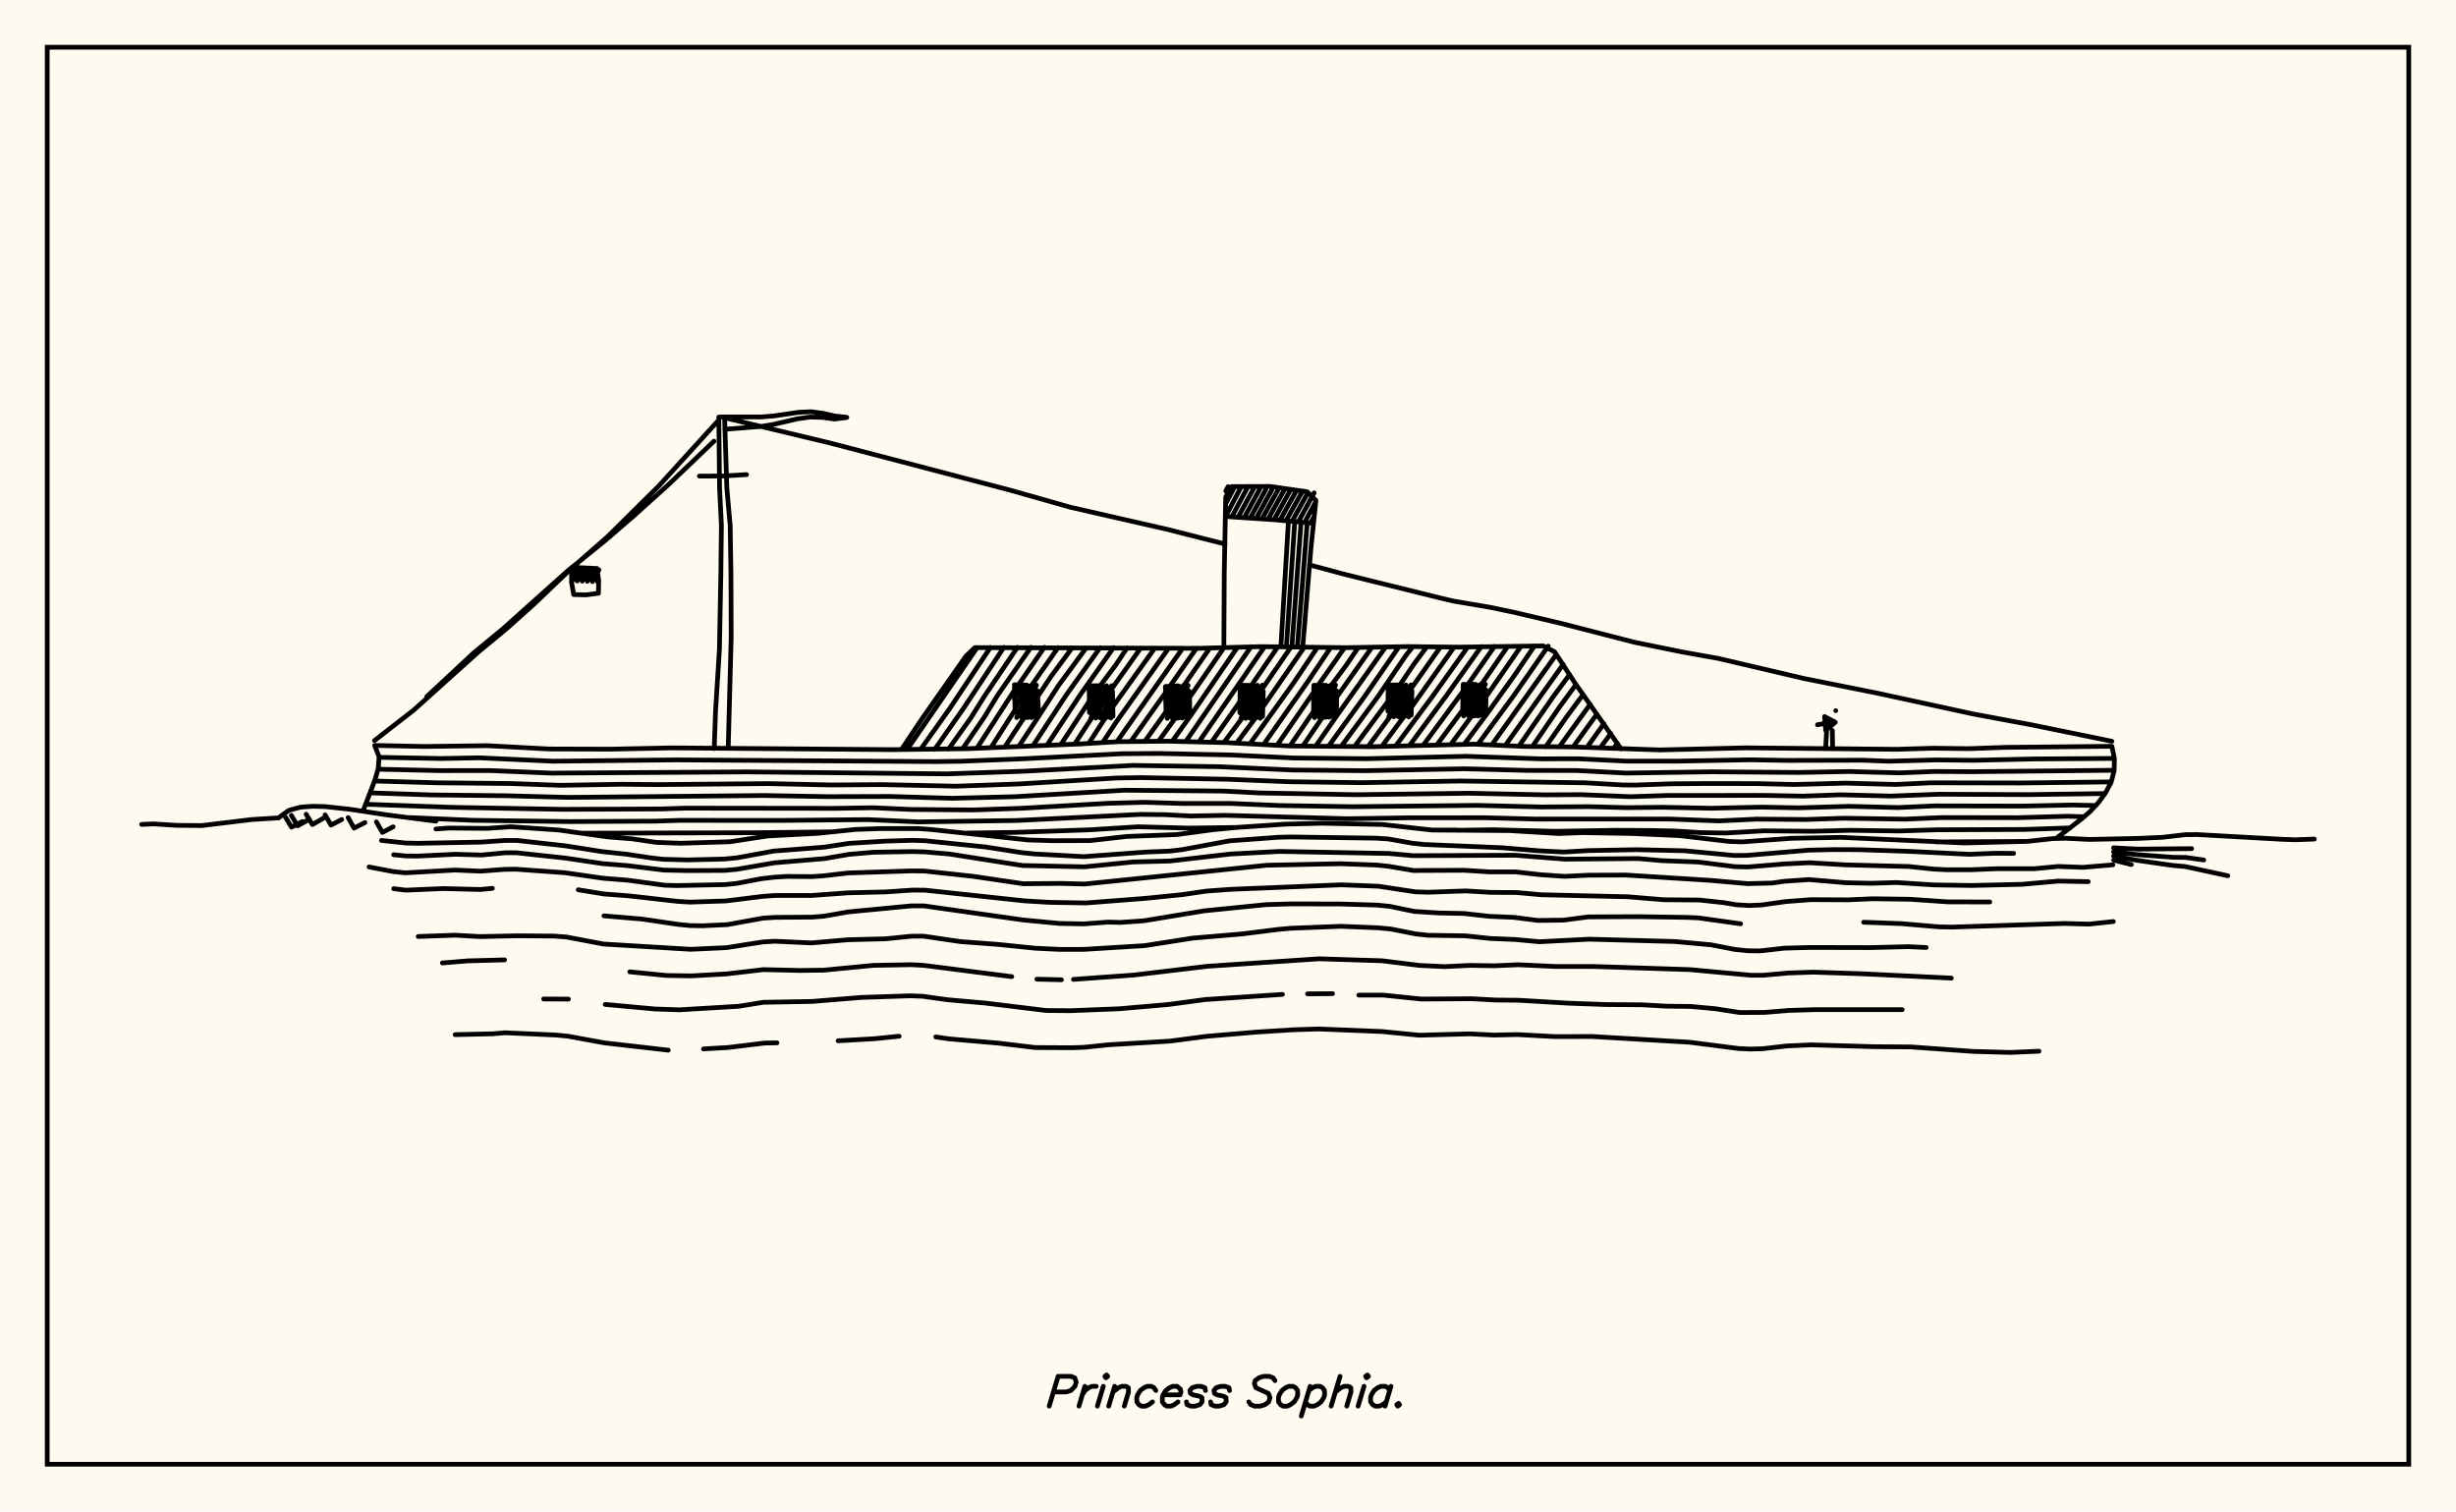
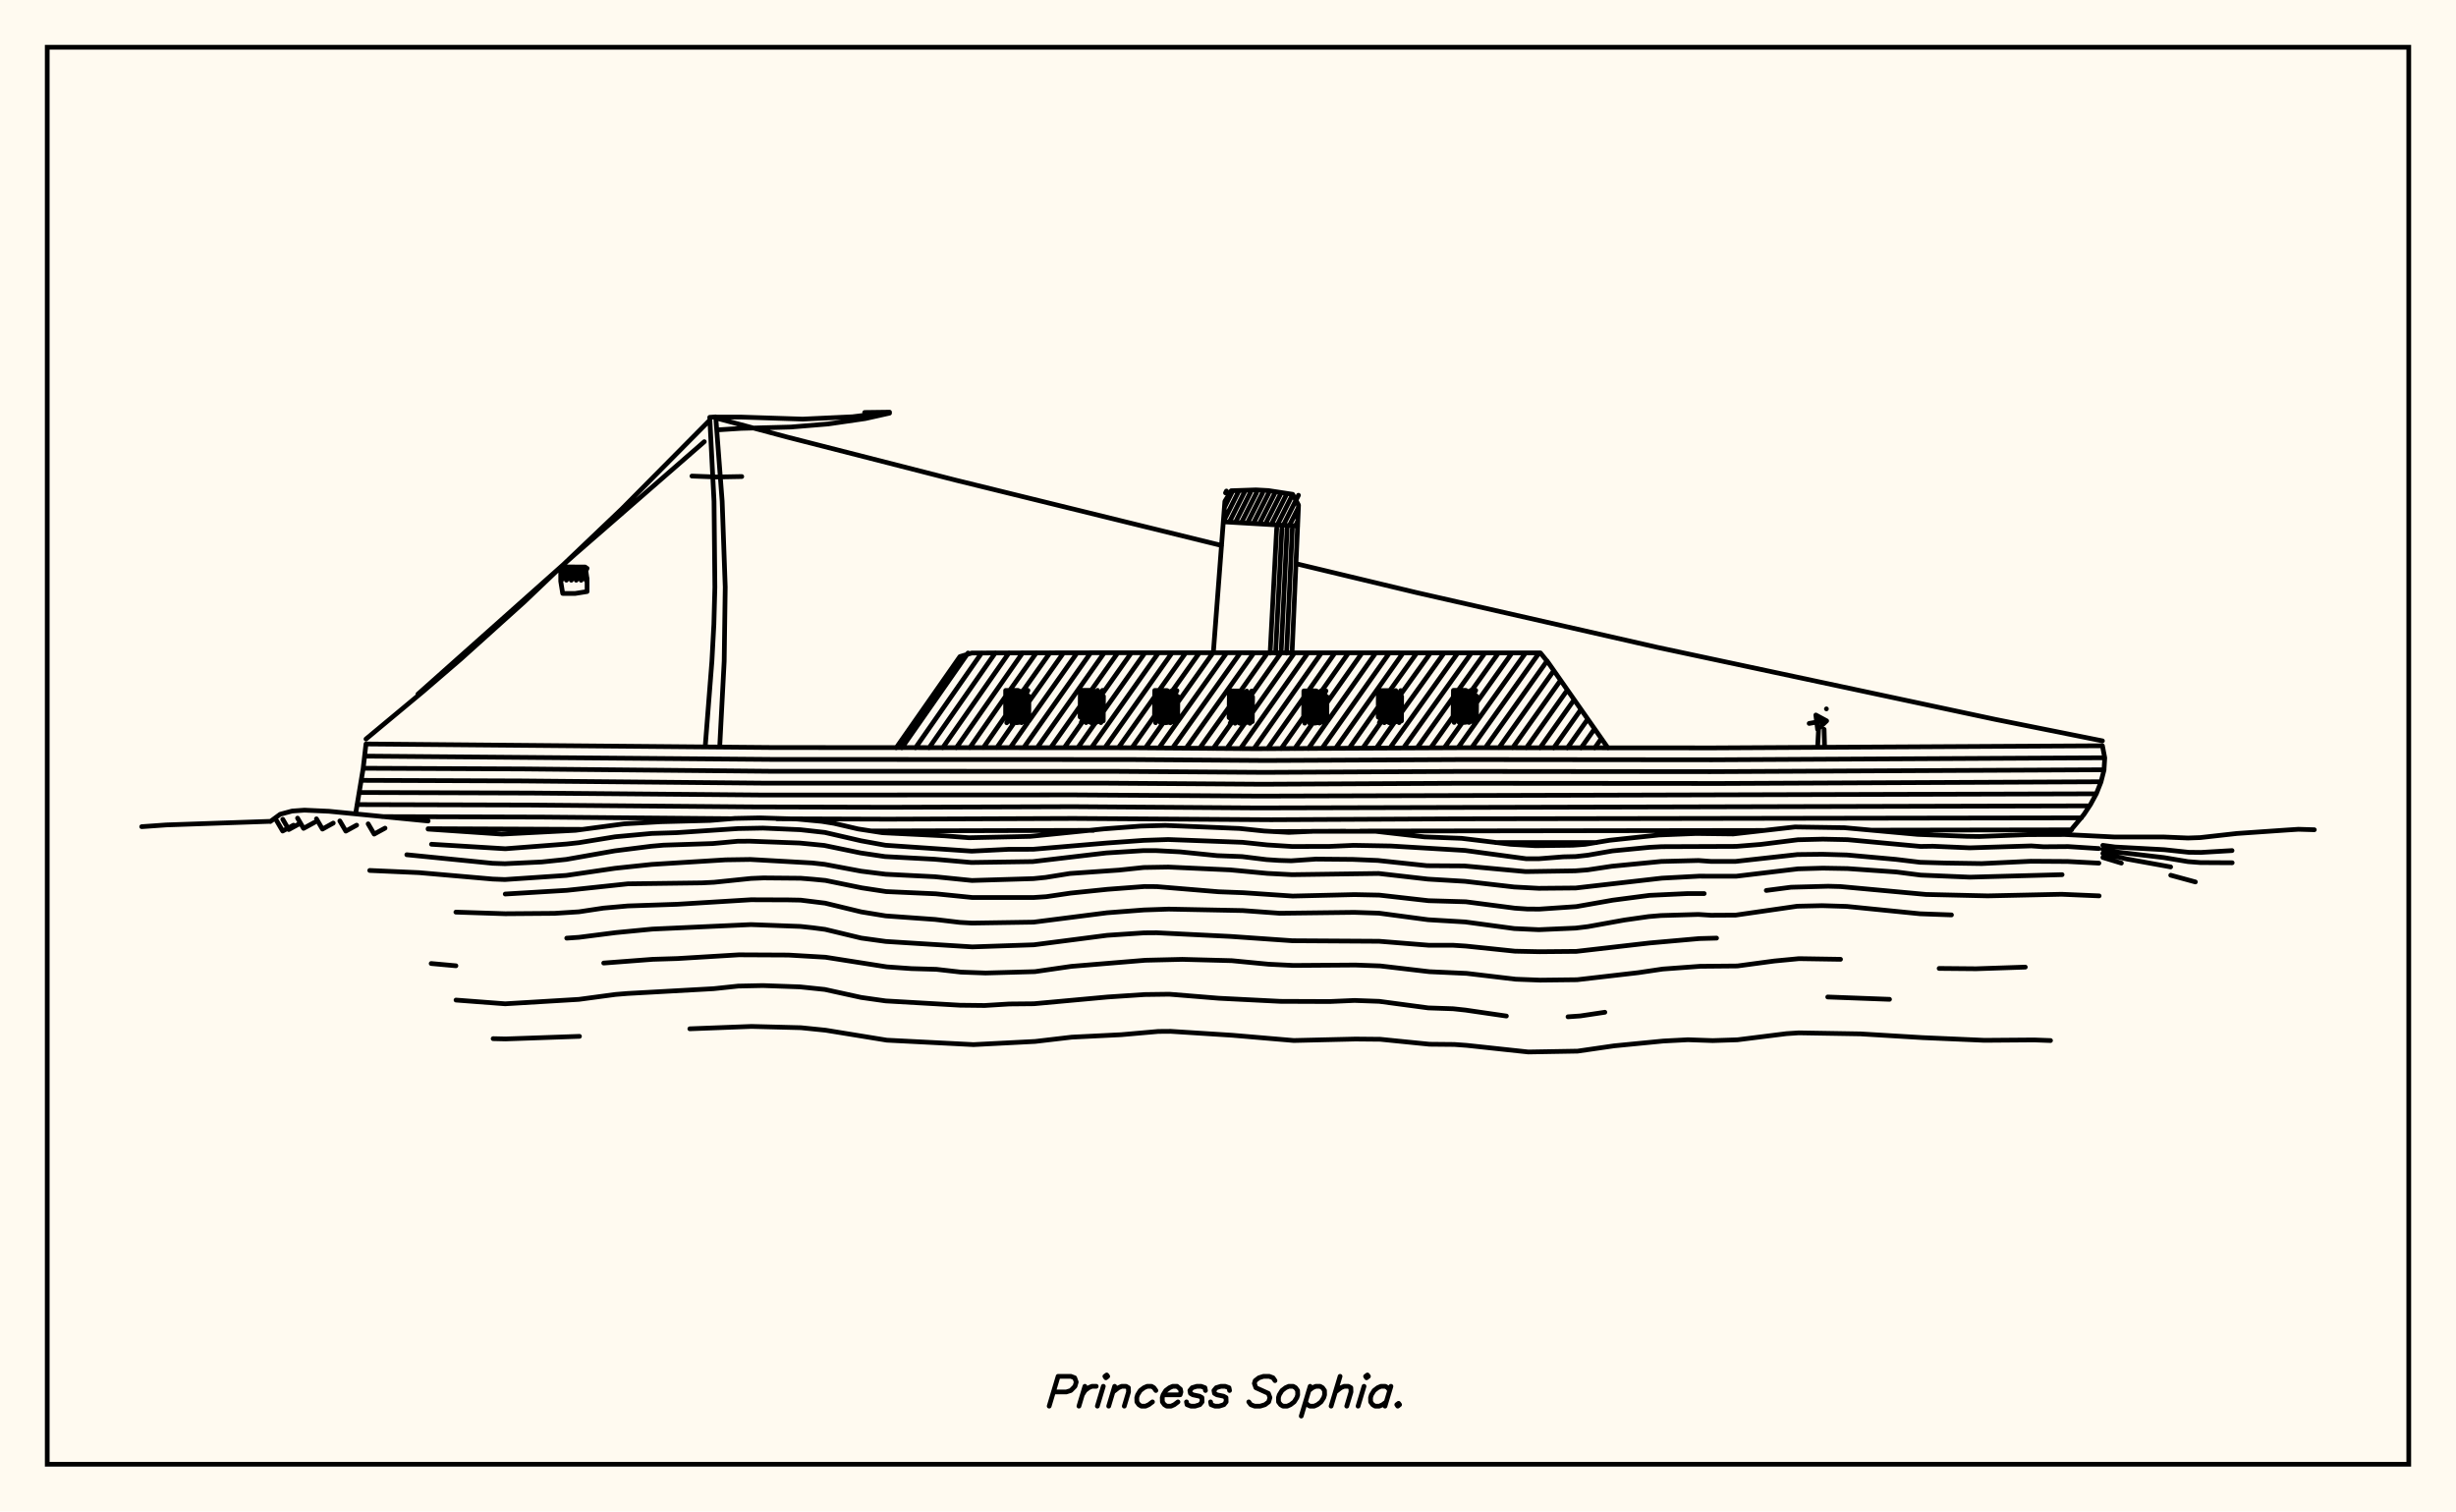
<svg xmlns="http://www.w3.org/2000/svg" width="520" height="320">
  <rect x="0" y="0" width="520" height="320" fill="floralwhite" />
  <rect x="10" y="10" width="500" height="300" stroke="black" stroke-width="1" fill="none" />
-   <path stroke="black" stroke-width="1" fill="none" stroke-linecap="round" stroke-linejoin="round" d=" M 59.04 173.1 61.14 171.57 63.61 170.89 66.23 170.7 68.87 170.77 74.07 171.33 81.84 172.51 92.31 173.85  M 64.01 173.92 61.71 175.12 60.41 172.93  M 65.28 173.58 63 174.84 61.69 172.62  M 68.41 173.27 66.14 174.57 64.82 172.39  M 72.35 173.5 70.09 174.68 68.83 172.52  M 77.27 174.15 74.96 175.32 73.71 173.09  M 83.23 175.05 80.97 176.24 79.69 174  M 29.99 174.54 32.47 174.43 37.45 174.74 42.69 174.79 53.27 173.51 59.04 173.15  M 92.3 175.51 95.01 175.31 103.14 175.38 108.14 175.03 118.35 175.73 128.64 177.18 133.81 177.59 138.91 178.34 144.11 178.53 154.56 178.21 162.48 176.99 173.22 176.42 181.09 175.61 186.32 175.42 194.48 175.42 197.18 175.62 217.66 177.83 222.89 177.99 230.83 177.96 238.56 177.09 249.14 176.69 256.73 175.67 261.79 175.18 272.22 174.48 280.01 174.29 292.76 174.56 303.17 175.73 319.66 175.85 330.01 176.47 335.03 176.28 345.46 176.46 355.57 176.91 366.17 178.15 368.81 178.24 379.29 177.48 389.8 177.28 415.92 178.47 429.25 178.13 434.57 177.55 437.27 177.47 442.41 177.72 452.66 177.5 457.84 177.27 462.73 176.71 465.26 176.69 483.36 177.7 485.99 177.79 490 177.64  M 80.77 177.93 85.88 178.48 88.47 178.54 101.96 178.28 107.03 177.93 109.52 177.94 119.73 179.08 127.47 180.3 132.67 180.85 137.76 181.62 140.37 181.92 145.53 182.06 153.36 181.87 155.99 181.62 163.84 180.18 174.57 179.35 179.77 178.55 187.63 178.07 193.11 177.91 195.82 177.99 208.7 179.32 216.34 180.52 218.97 180.79 229.49 181.36 242.5 180.4 247.68 180.19 250.29 179.88 260.34 178.02 270.67 177.26 273.34 177.2 291.32 177.45 293.89 177.61 299.02 178.52 301.59 178.79 317.99 179.48 325.88 180.13 331.07 180.39 336.08 180.09 346.53 179.89 356.67 180.12 367.13 181.11 369.82 181.1 382.98 179.99 388.14 179.87 393.42 179.89 403.9 180.23 417.01 180.87 422.23 180.65 426.33 180.67  M 83.34 180.96 85.92 181.22 88.54 181.24 96.43 180.86 101.95 181.02 106.96 180.55 109.39 180.55 119.72 181.67 127.58 182.84 132.82 183.26 140.54 184.21 145.71 184.32 153.46 184.28 156.03 184.04 163.94 182.67 174.57 181.78 179.73 180.88 184.97 180.43 193.11 180.29 195.83 180.36 201.03 180.81 216.47 183.24 229.6 183.52 239.91 182.49 247.7 182.29 260.5 180.81 270.86 180.26 294.05 180.69 299.22 181.16 320.89 181.07 331.34 181.9 346.82 181.77 351.85 182.21 359.52 182.5 367.34 183.48 370.01 183.55 377.91 182.9 383.12 182.65 390.93 183.11 404.14 183.45 409.39 184 412.08 184.13 417.37 184.13 422.61 183.92 430.66 183.92 435.8 183.44 441.04 183.63 447.35 183.1  M 78.14 183.55 83.3 184.53 85.85 184.79 96.35 184.2 101.75 184.44 106.74 184.06 109.21 184.02 119.61 184.77 127.71 185.94 132.9 186.35 140.68 187.41 143.25 187.49 153.52 187.28 156.02 187.02 161.19 186.03 163.94 185.71 166.67 185.55 171.81 185.59 174.34 185.43 179.53 184.82 193.01 184.38 195.75 184.41 206.03 185.53 216.66 187.1 224.58 187.03 229.66 187.16 268.26 183.18 283.65 182.86 291.5 183.14 294.07 183.42 299.27 184.3 309.98 184.25 315.33 184.59 320.86 184.59 326.2 185.19 331.28 185.54 336.34 185.29 344.26 185.26 362.14 186.39 370.01 187.08 375.22 186.95 377.79 186.58 383.01 186.22 390.86 186.89 396.23 187 401.51 186.84 409.47 187.35 417.5 187.47 428.09 187.22 435.76 186.54 442.13 186.66  M 83.36 188.15 85.94 188.46 93.83 188.12 101.7 188.32 104.26 188.07  M 122.43 188.38 127.88 189.27 133.11 189.66 143.53 190.84 146.09 190.99 153.7 190.74 161.52 189.77 164.18 189.58 171.88 189.58 179.65 189.02 187.57 188.83 193.11 188.45 195.83 188.46 216.83 190.72 222.12 191.04 229.92 191.17 242.58 190.19 250.35 189.4 255.49 188.65 260.65 188.28 284 187.33 291.87 187.63 299.71 188.82 302.42 188.9 310.36 188.62 315.65 188.93 321.06 188.96 326.29 189.43 344.66 189.86 352.28 190.49 359.83 190.55 365 191.11 367.7 191.56 370.36 191.71 372.97 191.6 378.13 190.87 383.41 190.47 391.22 190.51 396.46 190.28 404.42 190.39 412.45 190.94 421.29 190.96  M 127.87 193.9 135.88 194.57 143.61 195.71 146.17 195.96 148.74 196 153.98 195.76 161.57 194.38 164.09 194.22 171.89 194.17 174.48 193.97 179.56 193.07 192.91 191.79 195.62 191.79 216.53 194.76 224.35 195.51 229.48 195.6 234.63 195.22 237.19 195.29 242.14 194.95 255.02 192.83 267.99 191.53 273.18 191.37 283.66 191.39 291.6 191.62 294.24 191.89 299.43 192.96 304.66 193.29 309.99 193.4 315.36 194 320.55 194.22 325.6 194.87 331.01 194.81 336.28 194.12 346.83 194.07 357 194.22 359.53 194.32 368.55 195.58  M 394.58 195.25 402.49 195.54 410.53 196.23 413.26 196.28 437.08 195.51 442.31 195.65 447.45 195.1  M 88.54 198.27 96.38 197.99 101.6 198.29 109.4 198.12 117.28 198.18 119.89 198.37 127.81 199.87 146.22 200.98 153.83 200.63 161.52 199.42 164.04 199.27 171.78 199.63 179.53 198.96 187.45 198.76 192.85 198.22 195.48 198.19 203.36 199.35 211.24 199.94 219.15 200.75 224.39 201 229.6 200.99 242.33 200.21 252.54 198.61 263.03 197.72 270.78 196.75 273.42 196.52 283.89 196.11 291.74 196.43 294.45 196.68 299.72 197.72 302.33 198.01 310.26 198.13 315.61 198.69 320.77 198.9 325.94 199.38 336.51 198.84 354.57 199.33 362.26 200.03 367.44 201.03 370.02 201.29 372.64 201.32 377.8 200.74 383.16 200.59 396.09 200.62 404.02 200.42 407.82 200.6  M 93.66 203.87 99.03 203.43 106.83 203.22  M 133.34 205.75 141.05 206.52 146.33 206.61 153.86 206.19 161.62 205.28 169.38 205.46 174.38 205.4 184.93 204.38 192.95 204.24 195.57 204.38 214.22 206.77  M 219.53 207.31 224.73 207.43  M 227.28 207.35 240.08 206.43 255.6 204.58 279.26 202.99 292.64 203.41 300.56 204.4 305.91 204.65 311.19 204.39 316.43 204.47 321.44 204.25 329.21 204.61 337.19 204.61 357.77 205.28 370.75 206.48 373.35 206.47 378.62 206 383.86 205.82 394.21 206.16 413.15 207.08  M 115.1 211.5 120.35 211.53  M 128.14 212.65 138.69 213.62 143.89 213.79 156.46 213.04 161.59 212.2 171.94 212.02 182.32 211.17 192.75 210.83 195.36 210.92 200.62 211.66 208.67 212.37 221.53 213.94 226.64 213.98 236.97 213.57 247.38 212.67 255.16 211.62 271.54 210.53  M 276.84 210.41 282.14 210.37  M 287.69 210.68 292.89 210.68 300.91 211.51 311.65 211.45 316.66 211.72 321.56 211.77 332.1 212.39 340.04 212.68 347.61 212.73 352.77 213.02 357.96 213.08 363.23 213.57 368.39 214.37 373.6 214.34 378.82 213.92 384.12 213.76 402.74 213.75  M 96.37 219.05 104.34 218.87 106.92 218.65 117.69 219.13 120.25 219.38 127.98 220.79 141.49 222.34  M 148.94 222.07 154.15 221.77 161.86 220.83 164.51 220.78  M 177.45 220.35 185.17 219.91 190.38 219.38  M 198.13 219.53 200.81 219.93 211.42 220.85 219.14 221.78 226.93 221.82 229.54 221.73 234.74 221.19 247.69 220.42 255.58 219.39 266.01 218.51 273.89 218.01 279.25 217.85 292.6 218.39 300.49 219.17 311.19 218.88 316.36 219.14 321.24 219.03 329.14 219.46 337.08 219.44 357.78 220.66 368.11 221.99 370.63 222.1 373.19 222.03 378.24 221.45 383.49 221.21 396.77 221.6 404.55 221.65 417.79 222.6 425.7 222.82 431.71 222.55  M 447.49 179.49 452.6 179.77 464.02 179.67  M 447.5 180.36 452.52 180.94 460.19 181.51 462.73 181.53 466.58 182.07  M 447.5 181.23 452.45 182.14 460.06 183.23 462.66 183.46 471.68 185.41  M 447.51 182.1 451.26 183.04  M 79.32 157.82 89.83 158.04 103.17 157.87 116.18 158.57 129.21 158.61 142.24 158.34 189.09 158.71 205.11 158.5 228.77 157.5 236.65 157.03 247.21 156.92 259.87 157.23 273.04 157.94 291.02 158.08 312.03 157.55 322.66 158.03 333.18 158.14 351.43 158.77 369.61 158.33 401.61 158.64 409.17 158.41 416.87 158.5 424.65 158.23 447.14 158  M 447.14 158 447.67 160.59 447.62 163.17 446.99 165.59 445.83 167.8 444.34 169.86 442.65 171.7 440.81 173.31 435.44 177.43  M 79.32 157.82 80.26 160.21 80.08 162.76 79.35 165.21 76.85 171.74  M 80.26 160.34 93.43 160.59 101.47 160.44 117.12 161.16 143.05 160.88 198.09 161.24 203.42 161.17 216.77 160.64 237.59 159.57 245.5 159.52 260.75 159.84 273.91 160.48 289.27 160.63 310.38 160.12 326.24 160.66 334.14 160.64 344.53 161.15 354.89 161.15 370.51 160.86 378.39 160.99 394.34 160.95 399.91 161.16 409.97 160.89 417.76 160.97 430.8 160.68 447.67 160.57  M 80.06 162.85 93.19 163.15 103.74 163.14 116.78 163.68 158.17 163.42 200.5 163.84 216.57 163.29 239.85 162.05 258.03 162.32 273.57 163.02 288.98 163.17 310.12 162.76 323.44 163.11 333.86 163.13 344.29 163.67 362.4 163.4 380.75 163.54 391.42 163.34 402.19 163.63 409.59 163.33 417.47 163.38 447.63 163.08  M 79.3 165.35 92.43 165.73 108.02 165.88 118.65 166.26 131.61 166.04 139.23 166.11 162.67 165.9 176.09 166.19 186.59 166.11 202.44 166.45 215.8 165.97 236.46 164.71 241.64 164.63 259.89 164.98 272.74 165.5 288.21 165.7 309.31 165.35 335.65 165.73 343.57 166.19 346.2 166.21 353.89 165.94 361.61 165.88 372.02 165.9 380 166.09 390.69 165.8 401.35 166.08 408.82 165.73 427.45 165.77 447 165.54  M 78.36 167.86 91.47 168.3 107.13 168.47 120.34 168.82 161.7 168.42 175.21 168.66 188.37 168.62 201.6 169.01 214.86 168.67 238.11 167.3 259.01 167.48 266.7 167.88 287.28 168.25 311.05 167.94 327.22 168.28 334.78 168.24 345.27 168.67 352.97 168.41 373.73 168.4 381.73 168.55 389.74 168.27 400.34 168.54 410.47 168.15 429.27 168.23 445.68 168.01  M 77.39 170.27 95.8 170.93 119.17 171.35 139.81 171.27 145.05 171.1 176.89 171.14 184.82 171.01 192.74 171.37 205.97 171.48 216.4 171.12 234.62 170.07 242.37 169.86 250.47 170.11 260.56 170.1 270.93 170.54 286.33 170.79 312.73 170.51 326.34 170.85 336.45 170.78 344.26 170.99 352.02 170.91 362.33 171.12 372.87 170.88 380.78 171.03 391.43 170.71 401.86 170.97 409.54 170.62 428.22 170.66 438.78 170.43 443.78 170.54  M 86.61 173.09 100.1 173.67 120.62 173.94 138.73 173.85 143.95 173.68 165.14 173.7 183.73 173.52 194.44 174.01 215.3 173.71 241.37 172.42 246.56 172.47 252.02 172.76 259.45 172.62 285.34 173.34 298.27 173.14 314.47 173.13 325.27 173.41 353.48 173.4 363.93 173.8 371.91 173.42 382.4 173.5 390.32 173.23 403.35 173.43 411.13 173.09 427.09 173.12 437.76 172.81 441.3 172.92  M 123.27 176.4 159.78 176.3 176.37 176.11  M 204.54 176.37 214.8 176.23 230.55 175.69 241.01 175.04 251.57 175.32 261.55 175.19  M 303.23 175.73 308.42 175.74  M 310.3 175.76 316.03 175.67 329.2 176 341.98 175.79 349.7 175.83 354.76 175.94 360.05 176.28 365.39 176.36 373.37 175.9 383.87 175.99 391.67 175.79 402.08 175.93 409.95 175.68 428.51 175.61 438.32 175.28  M 409.97 178.25 429.04 178.14  M 148.08 100.8 153.01 100.78 158.06 100.48  M 388.68 150.46 388.68 150.46  M 386.31 151.71 388.58 152.91 386.55 154.64 386.31 151.71  M 386.75 154.64 386.54 158.42  M 387.95 154.65 388.02 158.43  M 387.42 152.97 384.81 153.44  M 192.07 158.66 206.89 137.1  M 194.95 158.61 201.11 149.96 209.7 137.07  M 197.91 158.65 204.04 149.91 212.54 137.05  M 200.82 158.61 205.5 152.07 208.37 147.49 215.42 137.05  M 203.8 158.54 208.38 151.86 211.16 147.29 218.27 137.05  M 206.82 158.44 214.77 146.15  M 215.63 144.99 221.12 137.05  M 209.79 158.31 214.9 150.32  M 218.46 145.05 224.03 137.1  M 212.73 158.15 216.83 151.92  M 219.72 147.45 222.55 143.18 226.98 137.19  M 215.68 158.06 219.72 151.95  M 219.92 151.63 224.1 145.16 229.97 137.17  M 218.66 157.94 225.76 147.14 232.91 137.12  M 221.63 157.83 228.72 147.1 235.77 137.11  M 224.58 157.69 230.59 148.51  M 232.93 145.18 236.16 140.88 238.64 137.17  M 227.51 157.56 231.13 152.03  M 235.58 145.56 241.52 137.2  M 230.51 157.4 234.01 152  M 235.57 149.68 244.47 137.25  M 233.48 157.19 236.3 152.91 247.42 137.24  M 236.47 157.04 250.4 137.24  M 239.42 156.97 246.79 146.61  M 247.69 145.31 253.31 137.26  M 242.36 156.99 246.88 150.68  M 250.63 145.15 256.16 137.2  M 245.29 156.93 248.82 152.05  M 251.89 147.62 259.12 137.14  M 248.2 156.93 251.73 152.01  M 251.91 151.76 262.01 137.03  M 251.05 157.01 264.89 136.9  M 253.84 157.07 267.74 136.92  M 256.51 157.12 262.49 148.59  M 264.95 145.1 270.55 136.94  M 259.13 157.2 262.95 152.09  M 267.46 145.53 273.37 136.94  M 261.83 157.32 265.75 152.08  M 267.36 149.72 276.15 137.02  M 264.64 157.48 273.97 144.46 278.92 137.08  M 267.51 157.66 276.66 144.64 281.75 137.09  M 270.36 157.82 278.18 146.47  M 279.08 145.09 284.67 137.13  M 273.12 157.94 278.12 150.59  M 281.9 145.05 284.99 140.9 287.57 137.11  M 275.85 157.93 279.99 151.88  M 283.02 147.57 290.43 137.1  M 278.6 157.92 282.84 151.82  M 282.96 151.64 293.3 137.07  M 281.34 157.91 288.95 147.4 296.18 136.95  M 284.01 157.96 291.74 147.49 297.67 138.77 299.14 136.9  M 286.78 158.06 293.92 148.43  M 296.39 145.02 299.38 140.58 302.07 136.98  M 289.62 158.12 294.3 151.73  M 298.95 145.54 304.96 137.01  M 292.56 158.02 297.21 151.77  M 298.89 149.66 307.85 137.02  M 295.48 157.96 303.24 147.51 310.76 136.98  M 298.4 157.87 306.15 147.4 313.63 136.89  M 301.34 157.76 309.79 146.31  M 310.8 144.89 316.43 136.84  M 304.26 157.65 309.68 150.33  M 313.67 144.88 319.22 136.85  M 307.19 157.59 311.61 151.57  M 314.64 147.49 322.03 136.84  M 310.03 157.54 314.46 151.62  M 314.54 151.52 320.6 143.06 324.88 136.75  M 312.92 157.56 320.5 147.27 327.79 136.8  M 315.86 157.69 329.53 138.54  M 318.73 157.79 330.97 140.65  M 321.59 157.98 328.88 147.46 332.33 142.81  M 324.42 158.09 330.21 149.66 333.68 144.93  M 327.26 158.12 331.65 151.82 335.2 147.04  M 330.13 158.13 336.69 149.1  M 333.07 158.14 338.11 151.18  M 335.99 158.24 339.59 153.22  M 338.82 158.33 341.05 155.28  M 341.63 158.47 342.44 157.36  M 214.78 144.97 217.36 145.03 219.66 146.27 219.92 151.58 217.34 151.91 214.93 150.66 214.78 144.97  M 215.3 144.98 214.77 145.98  M 216.33 145 214.78 148.04  M 217.36 145.03 214.89 150.21  M 218.39 145.05 215.25 151.92  M 219.43 145.06 216.3 151.92  M 219.68 146.7 217.34 151.91  M 219.77 148.81 218.39 151.92  M 219.89 150.95 219.44 151.94  M 230.6 145.19 233.24 145.18 235.55 146.4 235.65 151.63 233.05 152.01 230.66 150.84 230.6 145.19  M 231.12 145.18 230.57 146.22  M 232.17 145.18 230.58 148.33  M 233.24 145.18 230.64 150.42  M 234.3 145.17 233.04 147.48 230.97 152.03  M 235.38 145.16 232.96 149.83 232.01 152.03  M 235.55 146.84 233.05 152.01  M 235.56 148.95 234.11 152  M 235.62 151.03 235.17 152.01  M 246.75 145.34 249.45 145.2 251.84 146.38 251.91 151.63 249.28 152.03 246.88 150.92 246.75 145.34  M 247.3 145.32 246.79 146.37  M 248.38 145.27 246.85 148.43  M 249.45 145.2 246.87 150.51  M 250.51 145.15 247.16 152.1  M 251.56 145.12 248.23 152.07  M 251.86 146.82 249.29 152.03  M 251.91 148.9 250.36 152.02  M 251.91 151.01 251.41 152.01  M 262.58 145.09 265.2 145.1 267.46 146.33 267.32 151.69 264.76 152.09 262.5 150.89 262.58 145.09  M 263.1 145.09 262.56 146.18  M 264.16 145.1 262.5 148.34  M 265.2 145.1 262.49 150.47  M 266.23 145.08 262.74 152.08  M 267.26 145.05 263.75 152.09  M 267.45 146.76 264.77 152.09  M 267.38 148.88 265.8 152.08  M 267.33 151.05 266.83 152.07  M 278.17 145.09 280.71 145.08 283.01 146.27 282.97 151.45 280.39 151.87 278.11 150.77 278.17 145.09  M 278.67 145.09 278.18 146.15  M 279.68 145.09 278.18 148.28  M 280.71 145.08 278.13 150.36  M 281.74 145.06 278.34 151.94  M 282.78 145.04 279.38 151.91  M 283.01 146.7 280.4 151.87  M 283 148.76 281.43 151.84  M 282.97 150.84 282.47 151.83  M 293.93 145.03 296.6 145.02 298.95 146.26 298.78 151.41 296.15 151.76 293.85 150.56 293.93 145.03  M 294.46 145.03 293.93 146.07  M 295.53 145.03 293.93 148.13  M 296.6 145.02 293.87 150.16  M 297.67 145.01 294.04 151.72  M 298.74 145 295.1 151.75  M 298.95 146.7 296.15 151.76  M 298.93 148.81 297.21 151.77  M 298.82 150.82 298.27 151.77  M 309.8 144.89 312.4 144.89 314.66 146.1 314.54 151.26 311.97 151.57 309.68 150.43 309.8 144.89  M 310.32 144.89 309.79 145.93  M 311.37 144.89 309.74 147.98  M 312.4 144.89 309.69 150.03  M 313.45 144.88 309.9 151.58  M 314.5 144.86 310.94 151.58  M 314.65 146.53 311.97 151.57  M 314.6 148.61 313.01 151.58  M 314.55 150.66 314.05 151.61  M 190.86 158.69 195.27 152.1 204.5 138.94 206.39 137.11 253.85 137.26 266.99 136.9 284.95 137.12 298.07 136.89 308.65 137.01 326.74 136.75 329.14 137.99 333.49 144.65 343.24 158.57  M 260.03 103.03 259.53 103.95  M 261.35 103.16 259.51 106.64  M 262.67 103.28 259.5 109.34  M 264.03 103.39 260.8 109.44  M 265.39 103.5 262.11 109.54  M 266.71 103.56 263.41 109.63  M 268.01 103.62 264.69 109.7  M 269.29 103.69 265.95 109.78  M 270.56 103.78 267.2 109.85  M 271.83 103.88 268.46 109.93  M 273.09 103.99 269.74 110.03  M 274.37 104.1 271.01 110.12  M 275.66 104.2 272.29 110.23  M 276.94 104.27 273.59 110.33  M 278.24 104.34 274.91 110.46  M 278.58 106.23 276.22 110.6  M 278.22 109.36 277.5 110.73  M 259.48 109.34 269.99 110.05 278.08 110.79  M 271.2 136.94 272.76 110.95  M 272.36 136.94 274.09 111.08  M 273.52 136.95 275.42 111.21  M 274.69 136.99 276.72 111.35  M 275.82 137.01 277.55 116.14 278.61 105.94 276.75 104.11 268.94 102.99 260.77 103.02 259.52 105.2 259.21 121 259.12 137.14  M 151.22 158.49 151.5 150.52 152.32 137.52 152.62 121.57 152.74 111.27 152.35 103.32 152.19 88.3  M 154.18 158.46 154.81 134.86 154.76 121.58 154.6 111.27 153.89 103.27 153.41 88.26  M 152.19 88.3 153.41 88.26  M 79.3 156.78 87.59 150.34 101.29 138.02 107.32 133.04 113.22 127.75 120.89 120.42 128.68 113.58 139.48 102.89 152.19 88.92  M 153.41 88.44 175.7 93.78 214.05 103.82 226.71 107.41 247.12 112.07 259.38 115.18  M 277.24 119.59 284.65 121.58 305.18 126.66 307.69 127.25 315.4 128.56 320.4 129.6 330.6 132 346.06 135.98 356.49 138.09 363.88 139.41 381.95 143.65 397.47 146.75 417.79 151.16 430.31 153.49 447.13 156.94  M 153.41 88.27 161.22 88.27 163.84 88.06 169.1 87.29 171.76 87.17 174.27 87.51 176.74 88.08 179.29 88.35 176.71 88.26 179.28 88.39 176.68 88.72 174.15 88.37 171.6 88.29 168.93 88.65 163.73 89.86 161.14 90.28 153.45 90.89  M 151.17 93.4 141.6 102.54 134.01 109.37 128.26 114.33 120.17 120.88 106.36 133.24 100.33 138.2 90.36 147.48  M 121.04 120.12 126.42 120.36 126.75 122.96 126.71 125.6 124.1 125.94 121.47 125.88 121 123.22 121.04 120.12  M 121.56 120.13 121.02 121.17  M 122.62 120.16 121.16 122.98  M 123.7 120.21 122.21 123  M 124.79 120.26 123.28 123.04  M 125.87 120.32 124.36 123.08  M 126.81 120.66 125.43 123.12  M 126.76 122.74 126.51 123.17  M 224.03 291.39 222.14 297.7  M 224.03 291.39 226.73 291.39 227.54 291.7 227.87 292.6 227.6 293.5 226.73 294.39 225.74 294.7 223.04 294.7  M 229.7 293.5 228.44 297.7  M 229.16 295.3 229.73 294.39 230.51 293.8 231.2 293.5 232.1 293.5  M 233.93 291.39 234.14 291.7 234.53 291.39 234.32 291.1 233.93 291.39  M 233.6 293.5 232.34 297.7  M 236 293.5 234.74 297.7  M 235.64 294.7 236.81 293.8 237.5 293.5 238.4 293.5 238.91 293.8 238.94 294.7 238.04 297.7  M 244.73 294.39 244.31 293.8 243.8 293.5 242.9 293.5 242.21 293.8 241.43 294.39 240.86 295.3 240.68 295.89 240.71 296.8 241.13 297.39 241.64 297.7 242.54 297.7 243.23 297.39 244.01 296.8  M 246.26 295.3 249.86 295.3 250.04 294.7 249.92 294.1 249.2 293.5 248.3 293.5 247.61 293.8 246.83 294.39 246.26 295.3 246.08 295.89 246.11 296.8 246.53 297.39 247.04 297.7 247.94 297.7 248.63 297.39 249.41 296.8  M 255.23 294.39 255.11 293.8 254.3 293.5 253.4 293.5 252.41 293.8 251.93 294.39 252.05 295 252.56 295.3 253.97 295.6 254.48 295.89 254.51 296.8 254.03 297.39 253.04 297.7 252.14 297.7 251.33 297.39 251.21 296.8  M 260.33 294.39 260.21 293.8 259.39 293.5 258.5 293.5 257.51 293.8 257.02 294.39 257.14 295 257.65 295.3 259.07 295.6 259.58 295.89 259.61 296.8 259.13 297.39 258.14 297.7 257.24 297.7 256.43 297.39 256.31 296.8  M 269.95 292.3 269.54 291.7 268.73 291.39 267.52 291.39 266.54 291.7 265.76 292.3 265.58 292.89 265.9 293.8 268.55 295 268.88 295.89 268.61 296.8 267.83 297.39 266.83 297.7 265.64 297.7 264.83 297.39 264.4 296.8  M 272.89 293.5 272.2 293.8 271.43 294.39 270.86 295.3 270.68 295.89 270.7 296.8 271.13 297.39 271.64 297.7 272.54 297.7 273.23 297.39 274.01 296.8 274.58 295.89 274.76 295.3 274.73 294.39 274.31 293.8 273.8 293.5 272.89 293.5  M 277.39 293.5 275.51 299.8  M 277.13 294.39 277.9 293.8 278.6 293.5 279.5 293.5 280.01 293.8 280.43 294.39 280.45 295.3 280.27 295.89 279.7 296.8 278.93 297.39 278.24 297.7 277.33 297.7 276.83 297.39 276.4 296.8  M 283.73 291.39 281.83 297.7  M 282.74 294.7 283.9 293.8 284.6 293.5 285.5 293.5 286.01 293.8 286.04 294.7 285.14 297.7  M 289.13 291.39 289.33 291.7 289.73 291.39 289.52 291.1 289.13 291.39  M 288.8 293.5 287.54 297.7  M 294.5 293.5 293.24 297.7  M 294.23 294.39 293.81 293.8 293.3 293.5 292.39 293.5 291.7 293.8 290.93 294.39 290.36 295.3 290.18 295.89 290.2 296.8 290.63 297.39 291.14 297.7 292.04 297.7 292.73 297.39 293.51 296.8  M 296.12 297.1 295.73 297.39 295.94 297.7 296.33 297.39 296.12 297.1  " />
+   <path stroke="black" stroke-width="1" fill="none" stroke-linecap="round" stroke-linejoin="round" d=" M 57.23 173.93 59.33 172.39 61.85 171.71 64.46 171.52 69.68 171.76 90.65 173.82  M 62.15 174.7 59.85 175.94 58.58 173.77  M 63.43 174.38 61.14 175.63 59.87 173.46  M 66.57 174.12 64.27 175.38 63 173.21  M 70.56 174.26 68.27 175.53 67 173.36  M 75.51 174.7 73.22 175.96 71.95 173.8  M 81.52 175.33 79.22 176.59 77.95 174.42  M 30 175.02 35.2 174.65 57.27 173.89  M 90.64 175.53 106.27 176.59 121.85 175.79 132.14 174.42 139.93 173.97 150.36 173.7 155.59 173.27 160.85 173.16 168.75 173.4 173.98 173.89 176.57 174.31 181.68 175.5 186.86 176.3 199.95 176.95 205.16 177.36 218.15 177.07 233.7 175.49 241.5 174.9 246.72 174.75 262.44 175.4 267.66 175.94 272.88 176.23 278.11 175.99 291.2 175.99 301.61 177.18 309.48 177.49 319.9 178.75 325.13 179.05 332.98 178.95 335.6 178.76 340.78 177.9 351.22 176.78 359.09 176.46 366.97 176.56 380.04 175.08 390.52 175.24 406.01 176.65 416.41 177.06 419.02 177.1 429.44 176.7 437.23 176.68 447.62 177.2 458.03 177.2 463.24 177.42 465.84 177.33 473.61 176.46 484.03 175.74 486.64 175.57 490 175.67  M 91.36 178.74 106.99 179.69 119.97 178.69 122.55 178.41 130.24 177.16 138.01 176.45 143.21 176.29 156.28 175.42 161.54 175.32 169.43 175.66 174.65 176.24 182.31 178.01 187.47 178.95 205.74 180.2 213.54 179.81 218.74 179.8 234.32 178.48 242.12 177.92 247.34 177.74 263.09 178.33 268.3 178.88 273.52 179.21 281.37 179.2 286.6 178.97 294.46 179.11 310.17 180.05 323.16 181.81 325.77 181.81 330.99 181.4 333.61 181.34 336.21 181.05 341.38 180.15 349.22 179.39 351.85 179.25 367.58 179.19 372.83 178.77 380.67 177.79 385.93 177.66 391.16 177.77 406.64 179.2 409.23 179.16 417.04 179.5 430.08 179.09 432.67 179.27 437.87 179.23 444.37 179.65  M 86.13 180.96 104.3 182.77 106.9 182.86 114.71 182.49 119.89 181.95 130.13 180.14 137.88 179.16 140.47 178.93 150.91 178.59 156.14 178.11 158.77 178.09 169.29 178.48 171.9 178.73 174.51 178.99 182.21 180.58 187.39 181.35 197.86 181.91 205.67 182.6 218.67 182.41 234.21 180.58 242.02 180.09 244.63 180.08 249.86 180.35 257.71 181.15 262.96 181.35 268.16 181.99 270.77 182.16 273.39 182.24 278.61 181.88 286.47 181.95 291.71 182.17 302.13 183.28 310.01 183.33 323.05 184.53 333.51 184.37 336.12 184.17 341.3 183.39 351.75 182.38 359.62 182.18 362.23 182.37 367.48 182.37 380.57 180.92 385.83 180.86 391.06 181.01 401.4 181.94 406.54 182.56 411.73 182.71 419.57 182.83 430 182.34 437.79 182.39 444.39 182.74  M 78.28 184.29 88.7 184.75 104.3 186.11 106.9 186.21 119.9 185.34 130.21 183.83 137.98 183.01 153.62 182.04 158.88 181.96 171.99 182.7 174.59 182.99 182.32 184.44 187.52 185.09 197.99 185.62 205.79 186.41 218.79 186.02 221.38 185.76 226.54 184.93 236.95 184.21 242.14 183.66 247.37 183.57 260.5 184.17 268.33 184.91 273.55 185.18 291.89 184.93 302.31 186.12 310.18 186.59 320.59 187.79 325.8 188.07 333.63 188 351.85 185.92 359.72 185.5 367.6 185.51 380.67 183.95 385.93 183.8 391.16 183.89 401.51 184.61 406.65 185.27 417.07 185.71 436.6 185.18  M 106.97 189.28 119.98 188.5 132.93 187.12 148.57 186.92 151.18 186.79 159.02 185.98 161.65 185.87 169.53 185.94 172.15 186.15 174.76 186.4 182.45 187.97 187.63 188.76 198.12 189.23 205.92 190.02 218.93 190.01 221.53 189.84 226.69 189.08 234.48 188.28 242.3 187.69 244.92 187.71 258 188.8 263.25 189 273.69 189.71 286.79 189.4 292.04 189.51 302.47 190.69 310.36 190.92 320.73 192.27 323.33 192.45 325.94 192.47 333.74 191.94 341.45 190.58 349.24 189.56 357.12 189.19 360.82 189.18  M 373.97 188.52 379.2 187.84 387.08 187.63 389.69 187.7 407.81 189.37 420.85 189.67 436.48 189.33 444.44 189.67  M 96.52 193.11 106.95 193.45 117.38 193.37 122.58 193.04 127.74 192.26 132.93 191.8 143.34 191.45 159.01 190.49 166.89 190.52 169.51 190.57 174.71 191.21 182.35 193.06 187.53 193.91 198 194.66 203.21 195.28 205.82 195.43 218.84 195.23 234.37 193.25 242.19 192.65 247.42 192.47 263.16 192.78 270.99 193.35 286.72 193.16 291.96 193.33 302.37 194.72 310.25 195.19 320.61 196.59 325.81 196.83 333.61 196.49 336.19 196.18 343.88 194.79 349.07 194.05 351.69 193.83 359.6 193.6 362.23 193.77 367.5 193.74 380.52 191.86 385.77 191.74 391 191.9 406.54 193.46 413.18 193.7  M 119.99 198.62 122.59 198.44 130.36 197.45 138.13 196.7 158.99 195.75 169.48 196.14 172.09 196.42 174.69 196.76 182.34 198.6 187.54 199.32 205.87 200.47 218.89 200.03 234.42 198.02 242.25 197.5 244.87 197.48 260.58 198.26 273.63 199.17 292 199.28 302.48 200.12 307.74 200.13 310.36 200.3 320.76 201.38 325.96 201.49 333.76 201.42 349.29 199.64 359.8 198.71 363.44 198.61  M 91.29 203.99 96.53 204.47  M 127.82 203.89 138.21 203.1 143.4 202.94 156.43 202.15 166.92 202.2 174.79 202.66 187.76 204.7 193 205.07 198.25 205.22 203.46 205.81 208.68 206 219.1 205.71 226.84 204.59 242.48 203.3 250.34 203.11 260.82 203.39 268.62 204.14 273.86 204.4 286.98 204.31 292.22 204.5 302.65 205.72 310.53 206.08 320.91 207.31 326.12 207.51 333.92 207.42 346.84 205.93 352.03 205.16 359.93 204.58 367.84 204.51 375.66 203.46 380.9 202.96 389.69 203.1  M 410.57 205.03 418.39 205.1 428.81 204.75  M 96.55 211.73 106.95 212.52 122.58 211.58 130.32 210.54 132.91 210.33 151.09 209.32 156.29 208.77 161.53 208.66 169.4 208.94 174.62 209.48 182.32 211.17 187.52 211.91 203.24 212.82 208.47 212.88 213.68 212.56 218.88 212.51 234.49 211.08 242.34 210.56 247.58 210.49 258.02 211.34 271.07 212 281.54 212.04 286.78 211.81 292.02 212 302.42 213.39 307.67 213.57 310.29 213.85 318.94 215.11  M 331.99 215.27 334.59 215.09 339.79 214.31  M 386.98 211.08 400.06 211.57  M 104.41 219.9 107.02 219.96 122.69 219.41  M 146.05 217.81 159.11 217.31 169.59 217.58 174.8 218.11 187.76 220.22 206.11 221.16 219.15 220.49 226.92 219.58 237.4 219.06 245.24 218.37 247.86 218.35 260.91 219.18 273.93 220.29 286.99 219.98 292.23 220.03 302.66 221.08 307.92 221.13 310.54 221.32 323.59 222.72 334.02 222.54 341.75 221.42 352.16 220.4 357.39 220.13 362.62 220.31 367.85 220.14 378.24 218.84 380.85 218.67 393.92 218.89 407.05 219.68 420.17 220.25 430.67 220.17 434.15 220.3  M 445.22 178.97 447.8 179.32 458.21 179.89 463.39 180.44 465.99 180.47 472.58 180.08  M 445.23 179.83 447.78 180.34 458.13 181.56 463.27 182.42 465.87 182.62 472.61 182.66  M 445.23 180.68 450.31 181.86 459.58 183.54  M 445.24 181.54 449.15 182.73  M 459.6 185.3 464.82 186.72  M 77.49 157.51 163.6 158.26 239.53 158.31 265.65 158.51 310.15 158.3 362.79 158.34 445.14 157.89  M 445.14 157.89 445.63 160.45 445.47 163.06 444.82 165.59 443.86 168.02 442.62 170.31 441.19 172.48 437.68 176.68  M 77.49 157.51 76.89 162.71 75.29 172.3  M 77.24 160.08 163.34 160.78 239.26 160.81 267.99 161.01 309.88 160.81 362.52 160.86 445.63 160.43  M 76.9 162.65 110.94 162.8 162.98 163.29 236.29 163.31 267.64 163.52 309.53 163.32 362.16 163.37 445.49 162.97  M 76.49 165.21 110.52 165.34 162.57 165.81 233.26 165.8 267.22 166.03 309.11 165.83 364.36 165.87 444.84 165.51  M 76.04 167.78 112.65 167.9 162.12 168.32 227.58 168.29 266.77 168.54 443.84 168.06  M 75.6 170.34 112.19 170.44 159.05 170.83 187.96 170.91 227.13 170.78 266.33 171.05 442.43 170.61  M 80.95 172.89 114.9 172.99 154.59 173.33  M 164.5 173.35 188.13 173.43 227.29 173.28 269.13 173.55 308.41 173.36 440.7 173.15  M 90.64 175.45 123.4 175.59  M 184.46 175.93 231.5 175.8  M 269.63 176.06 277.69 176.02  M 279.38 176 284.83 175.97  M 288.05 175.95 373.49 175.82  M 396.38 175.76 438.62 175.69  M 316.62 178.38 338.06 178.38  M 146.5 100.79 151.73 100.99 157.05 100.89  M 386.7 150.08 386.7 150.08  M 384.46 151.38 386.75 152.62 384.84 154.42 384.46 151.38  M 385.04 154.42 384.84 158.19  M 386.21 154.41 386.31 158.18  M 385.63 152.7 383.05 153.16  M 190.94 158.34 204.96 138.25  M 193.82 158.34 207.85 138.23  M 196.7 158.34 210.74 138.21  M 199.58 158.34 213.64 138.2  M 202.46 158.33 216.53 138.2  M 205.32 158.32 212.92 147.4  M 213.78 146.18 219.43 138.2  M 208.19 158.31 212.91 151.51  M 216.66 146.17 222.31 138.2  M 211.05 158.3 214.72 153.02  M 217.83 148.58 225.19 138.2  M 213.9 158.29 217.59 153.01  M 217.82 152.69 228.07 138.2  M 216.76 158.28 230.94 138.19  M 219.61 158.28 233.81 138.19  M 222.48 158.28 228.7 149.47  M 231.04 146.16 236.68 138.19  M 225.34 158.29 229.08 152.99  M 233.63 146.56 239.55 138.19  M 228.21 158.29 231.95 152.99  M 233.6 150.66 242.42 138.2  M 231.08 158.3 245.29 138.2  M 233.94 158.3 248.16 138.21  M 236.8 158.3 244.48 147.47  M 245.39 146.19 251.04 138.23  M 239.67 158.31 244.44 151.57  M 248.26 146.21 253.92 138.24  M 242.53 158.32 246.29 153.02  M 249.37 148.7 256.8 138.25  M 245.4 158.34 249.16 153.04  M 249.34 152.8 259.68 138.27  M 248.26 158.37 262.56 138.28  M 251.13 158.4 265.44 138.28  M 254 158.43 260.25 149.67  M 262.66 146.29 268.32 138.28  M 256.88 158.46 260.67 153.13  M 265.2 146.77 271.18 138.28  M 259.75 158.48 263.55 153.14  M 265.16 150.88 274.04 138.28  M 262.63 158.5 276.9 138.27  M 265.5 158.51 279.75 138.27  M 268.38 158.51 276.05 147.64  M 277 146.28 282.61 138.27  M 271.25 158.51 276.02 151.74  M 279.86 146.26 285.49 138.26  M 274.13 158.49 277.92 153.1  M 280.93 148.81 288.37 138.26  M 277.02 158.48 280.8 153.08  M 280.92 152.91 291.26 138.26  M 279.9 158.45 294.16 138.26  M 282.78 158.43 297.06 138.25  M 285.66 158.41 291.82 149.64  M 294.26 146.21 299.97 138.25  M 288.54 158.39 292.31 153.02  M 296.77 146.73 302.87 138.24  M 291.41 158.38 295.19 153  M 296.74 150.81 305.77 138.23  M 294.29 158.36 308.66 138.23  M 297.16 158.35 311.55 138.22  M 300.04 158.34 307.71 147.58  M 308.73 146.16 314.42 138.22  M 302.92 158.33 307.66 151.66  M 311.62 146.16 317.28 138.22  M 305.8 158.32 309.62 152.96  M 312.63 148.77 320.14 138.22  M 308.7 158.31 312.51 152.96  M 312.58 152.85 323.01 138.23  M 311.59 158.3 325.88 138.23  M 314.48 158.31 327.56 139.92  M 317.37 158.32 328.99 141.97  M 320.26 158.34 330.42 144.02  M 323.16 158.35 331.86 146.07  M 326.05 158.36 333.3 148.12  M 328.95 158.37 334.74 150.18  M 331.84 158.37 336.18 152.24  M 334.74 158.37 337.62 154.3  M 337.63 158.37 339.05 156.35  M 212.92 146.18 215.54 146.17 217.84 147.41 217.82 152.64 215.23 153.01 212.91 151.83 212.92 146.18  M 213.44 146.18 212.92 147.22  M 214.49 146.17 212.92 149.32  M 215.54 146.17 212.91 151.41  M 216.59 146.17 213.15 153.02  M 217.64 146.17 214.19 153.02  M 217.84 147.84 215.24 153.01  M 217.83 149.93 216.28 153.01  M 217.82 152.02 217.32 153.01  M 228.73 146.16 231.34 146.16 233.63 147.41 233.59 152.62 231 152.99 228.69 151.8 228.73 146.16  M 229.25 146.16 228.72 147.21  M 230.3 146.16 228.7 149.3  M 231.34 146.16 228.69 151.38  M 232.39 146.16 228.92 152.99  M 233.43 146.16 229.96 152.99  M 233.62 147.84 231 152.99  M 233.61 149.92 232.05 152.99  M 233.59 152.01 233.09 152.99  M 244.49 146.18 247.1 146.2 249.38 147.46 249.34 152.67 246.75 153.02 244.44 151.82 244.49 146.18  M 245.01 146.19 244.48 147.23  M 246.06 146.19 244.46 149.31  M 247.1 146.2 244.45 151.4  M 248.14 146.21 244.67 153.01  M 249.19 146.21 245.71 153.02  M 249.38 147.89 246.76 153.02  M 249.36 149.98 247.8 153.03  M 249.34 152.06 248.84 153.04  M 260.29 146.28 262.91 146.3 265.2 147.55 265.14 152.78 262.55 153.14 260.23 151.93 260.29 146.28  M 260.81 146.29 260.28 147.33  M 261.86 146.29 260.26 149.42  M 262.91 146.3 260.23 151.51  M 263.96 146.3 260.46 153.13  M 265 146.3 261.5 153.13  M 265.19 147.98 262.55 153.14  M 265.17 150.07 263.6 153.14  M 265.15 152.16 264.64 153.14  M 276.06 146.28 278.66 146.27 280.94 147.5 280.92 152.71 278.34 153.1 276.02 151.92 276.06 146.28  M 276.58 146.28 276.05 147.33  M 277.62 146.27 276.03 149.42  M 278.66 146.27 276.02 151.5  M 279.7 146.26 276.25 153.11  M 280.74 146.26 277.3 153.11  M 280.94 147.93 278.34 153.1  M 280.93 150.02 279.39 153.09  M 280.93 152.1 280.43 153.09  M 291.83 146.22 294.46 146.21 296.76 147.43 296.73 152.63 294.14 153.01 291.81 151.83 291.83 146.22  M 292.36 146.21 291.83 147.26  M 293.41 146.21 291.82 149.33  M 294.46 146.21 291.81 151.41  M 295.51 146.2 292.05 153.02  M 296.57 146.2 293.1 153.01  M 296.76 147.86 294.14 153.01  M 296.75 149.94 295.19 153  M 296.74 152.02 296.24 153  M 307.73 146.16 310.35 146.16 312.64 147.39 312.59 152.59 309.98 152.96 307.66 151.77 307.73 146.16  M 308.25 146.16 307.72 147.2  M 309.31 146.16 307.69 149.28  M 310.35 146.16 307.66 151.36  M 311.4 146.16 307.89 152.96  M 312.45 146.15 308.94 152.96  M 312.64 147.82 309.99 152.96  M 312.61 149.9 311.04 152.96  M 312.59 151.98 312.09 152.96  M 189.74 158.34 203.24 139.01 205.76 138.25 237.22 138.19 326.15 138.23 327.79 140.26 340.46 158.37  M 259.67 103.96 259.47 104.35  M 260.94 104.03 259.25 107.39  M 262.22 104.1 259.03 110.43  M 263.49 104.18 260.28 110.54  M 264.76 104.25 261.55 110.62  M 266.04 104.33 262.82 110.69  M 267.31 104.4 264.09 110.77  M 268.58 104.47 265.36 110.84  M 269.85 104.55 266.63 110.91  M 271.12 104.62 267.9 110.99  M 272.38 104.7 269.17 111.06  M 273.65 104.77 270.44 111.14  M 274.92 104.85 271.71 111.21  M 274.91 107.46 272.98 111.29  M 274.79 110.29 274.25 111.36  M 259.03 110.47 274.75 111.39  M 268.92 138.28 270.31 111.86  M 270.08 138.28 271.41 111.92  M 271.24 138.28 272.51 111.99  M 272.4 138.28 273.61 112.05  M 273.56 138.28 274.93 106.93 273.69 104.65 268.53 103.86 265.92 103.72 260.68 103.9 259.34 106.13 256.89 138.25  M 149.31 158.1 150.73 139.98 151.15 132.15 151.36 124.31 151.18 106.13 150.27 88.35  M 152.38 158.14 153.33 139.98 153.55 124.29 152.9 106.13 151.54 88.26  M 150.27 88.35 151.54 88.26  M 77.49 156.46 89.59 146.39 97.54 139.55 111.05 127.38 131.69 107.71 150.31 88.92  M 151.56 88.49 166.77 92.56 202.33 101.65 258.65 115.49  M 274.4 119.34 299.88 125.45 350.94 137.06 422.43 152.3 445.14 156.85  M 151.54 88.3 156.8 88.3 169.95 88.73 180.49 88.24 188.34 87.26 183.07 87.33 188.34 87.47 183.19 88.62 175.34 89.76 167.45 90.41 156.93 90.69 151.77 91.02  M 149.12 93.51 121.7 117.38 88.49 146.95  M 118.72 120.02 123.92 120.05 124.3 122.63 124.3 125.24 121.74 125.65 119.14 125.64 118.72 123.05 118.72 120.02  M 119.24 120.03 118.72 121.07  M 120.28 120.03 118.88 122.83  M 121.32 120.03 119.92 122.83  M 122.36 120.04 120.96 122.84  M 123.4 120.05 122 122.84  M 124.3 120.32 123.04 122.85  M 124.3 122.41 124.08 122.85  M 224.03 291.39 222.14 297.7  M 224.03 291.39 226.73 291.39 227.54 291.7 227.87 292.6 227.6 293.5 226.73 294.39 225.74 294.7 223.04 294.7  M 229.7 293.5 228.44 297.7  M 229.16 295.3 229.73 294.39 230.51 293.8 231.2 293.5 232.1 293.5  M 233.93 291.39 234.14 291.7 234.53 291.39 234.32 291.1 233.93 291.39  M 233.6 293.5 232.34 297.7  M 236 293.5 234.74 297.7  M 235.64 294.7 236.81 293.8 237.5 293.5 238.4 293.5 238.91 293.8 238.94 294.7 238.04 297.7  M 244.73 294.39 244.31 293.8 243.8 293.5 242.9 293.5 242.21 293.8 241.43 294.39 240.86 295.3 240.68 295.89 240.71 296.8 241.13 297.39 241.64 297.7 242.54 297.7 243.23 297.39 244.01 296.8  M 246.26 295.3 249.86 295.3 250.04 294.7 249.92 294.1 249.2 293.5 248.3 293.5 247.61 293.8 246.83 294.39 246.26 295.3 246.08 295.89 246.11 296.8 246.53 297.39 247.04 297.7 247.94 297.7 248.63 297.39 249.41 296.8  M 255.23 294.39 255.11 293.8 254.3 293.5 253.4 293.5 252.41 293.8 251.93 294.39 252.05 295 252.56 295.3 253.97 295.6 254.48 295.89 254.51 296.8 254.03 297.39 253.04 297.7 252.14 297.7 251.33 297.39 251.21 296.8  M 260.33 294.39 260.21 293.8 259.39 293.5 258.5 293.5 257.51 293.8 257.02 294.39 257.14 295 257.65 295.3 259.07 295.6 259.58 295.89 259.61 296.8 259.13 297.39 258.14 297.7 257.24 297.7 256.43 297.39 256.31 296.8  M 269.95 292.3 269.54 291.7 268.73 291.39 267.52 291.39 266.54 291.7 265.76 292.3 265.58 292.89 265.9 293.8 268.55 295 268.88 295.89 268.61 296.8 267.83 297.39 266.83 297.7 265.64 297.7 264.83 297.39 264.4 296.8  M 272.89 293.5 272.2 293.8 271.43 294.39 270.86 295.3 270.68 295.89 270.7 296.8 271.13 297.39 271.64 297.7 272.54 297.7 273.23 297.39 274.01 296.8 274.58 295.89 274.76 295.3 274.73 294.39 274.31 293.8 273.8 293.5 272.89 293.5  M 277.39 293.5 275.51 299.8  M 277.13 294.39 277.9 293.8 278.6 293.5 279.5 293.5 280.01 293.8 280.43 294.39 280.45 295.3 280.27 295.89 279.7 296.8 278.93 297.39 278.24 297.7 277.33 297.7 276.83 297.39 276.4 296.8  M 283.73 291.39 281.83 297.7  M 282.74 294.7 283.9 293.8 284.6 293.5 285.5 293.5 286.01 293.8 286.04 294.7 285.14 297.7  M 289.13 291.39 289.33 291.7 289.73 291.39 289.52 291.1 289.13 291.39  M 288.8 293.5 287.54 297.7  M 294.5 293.5 293.24 297.7  M 294.23 294.39 293.81 293.8 293.3 293.5 292.39 293.5 291.7 293.8 290.93 294.39 290.36 295.3 290.18 295.89 290.2 296.8 290.63 297.39 291.14 297.7 292.04 297.7 292.73 297.39 293.51 296.8  M 296.12 297.1 295.73 297.39 295.94 297.7 296.33 297.39 296.12 297.1  " />
</svg>
